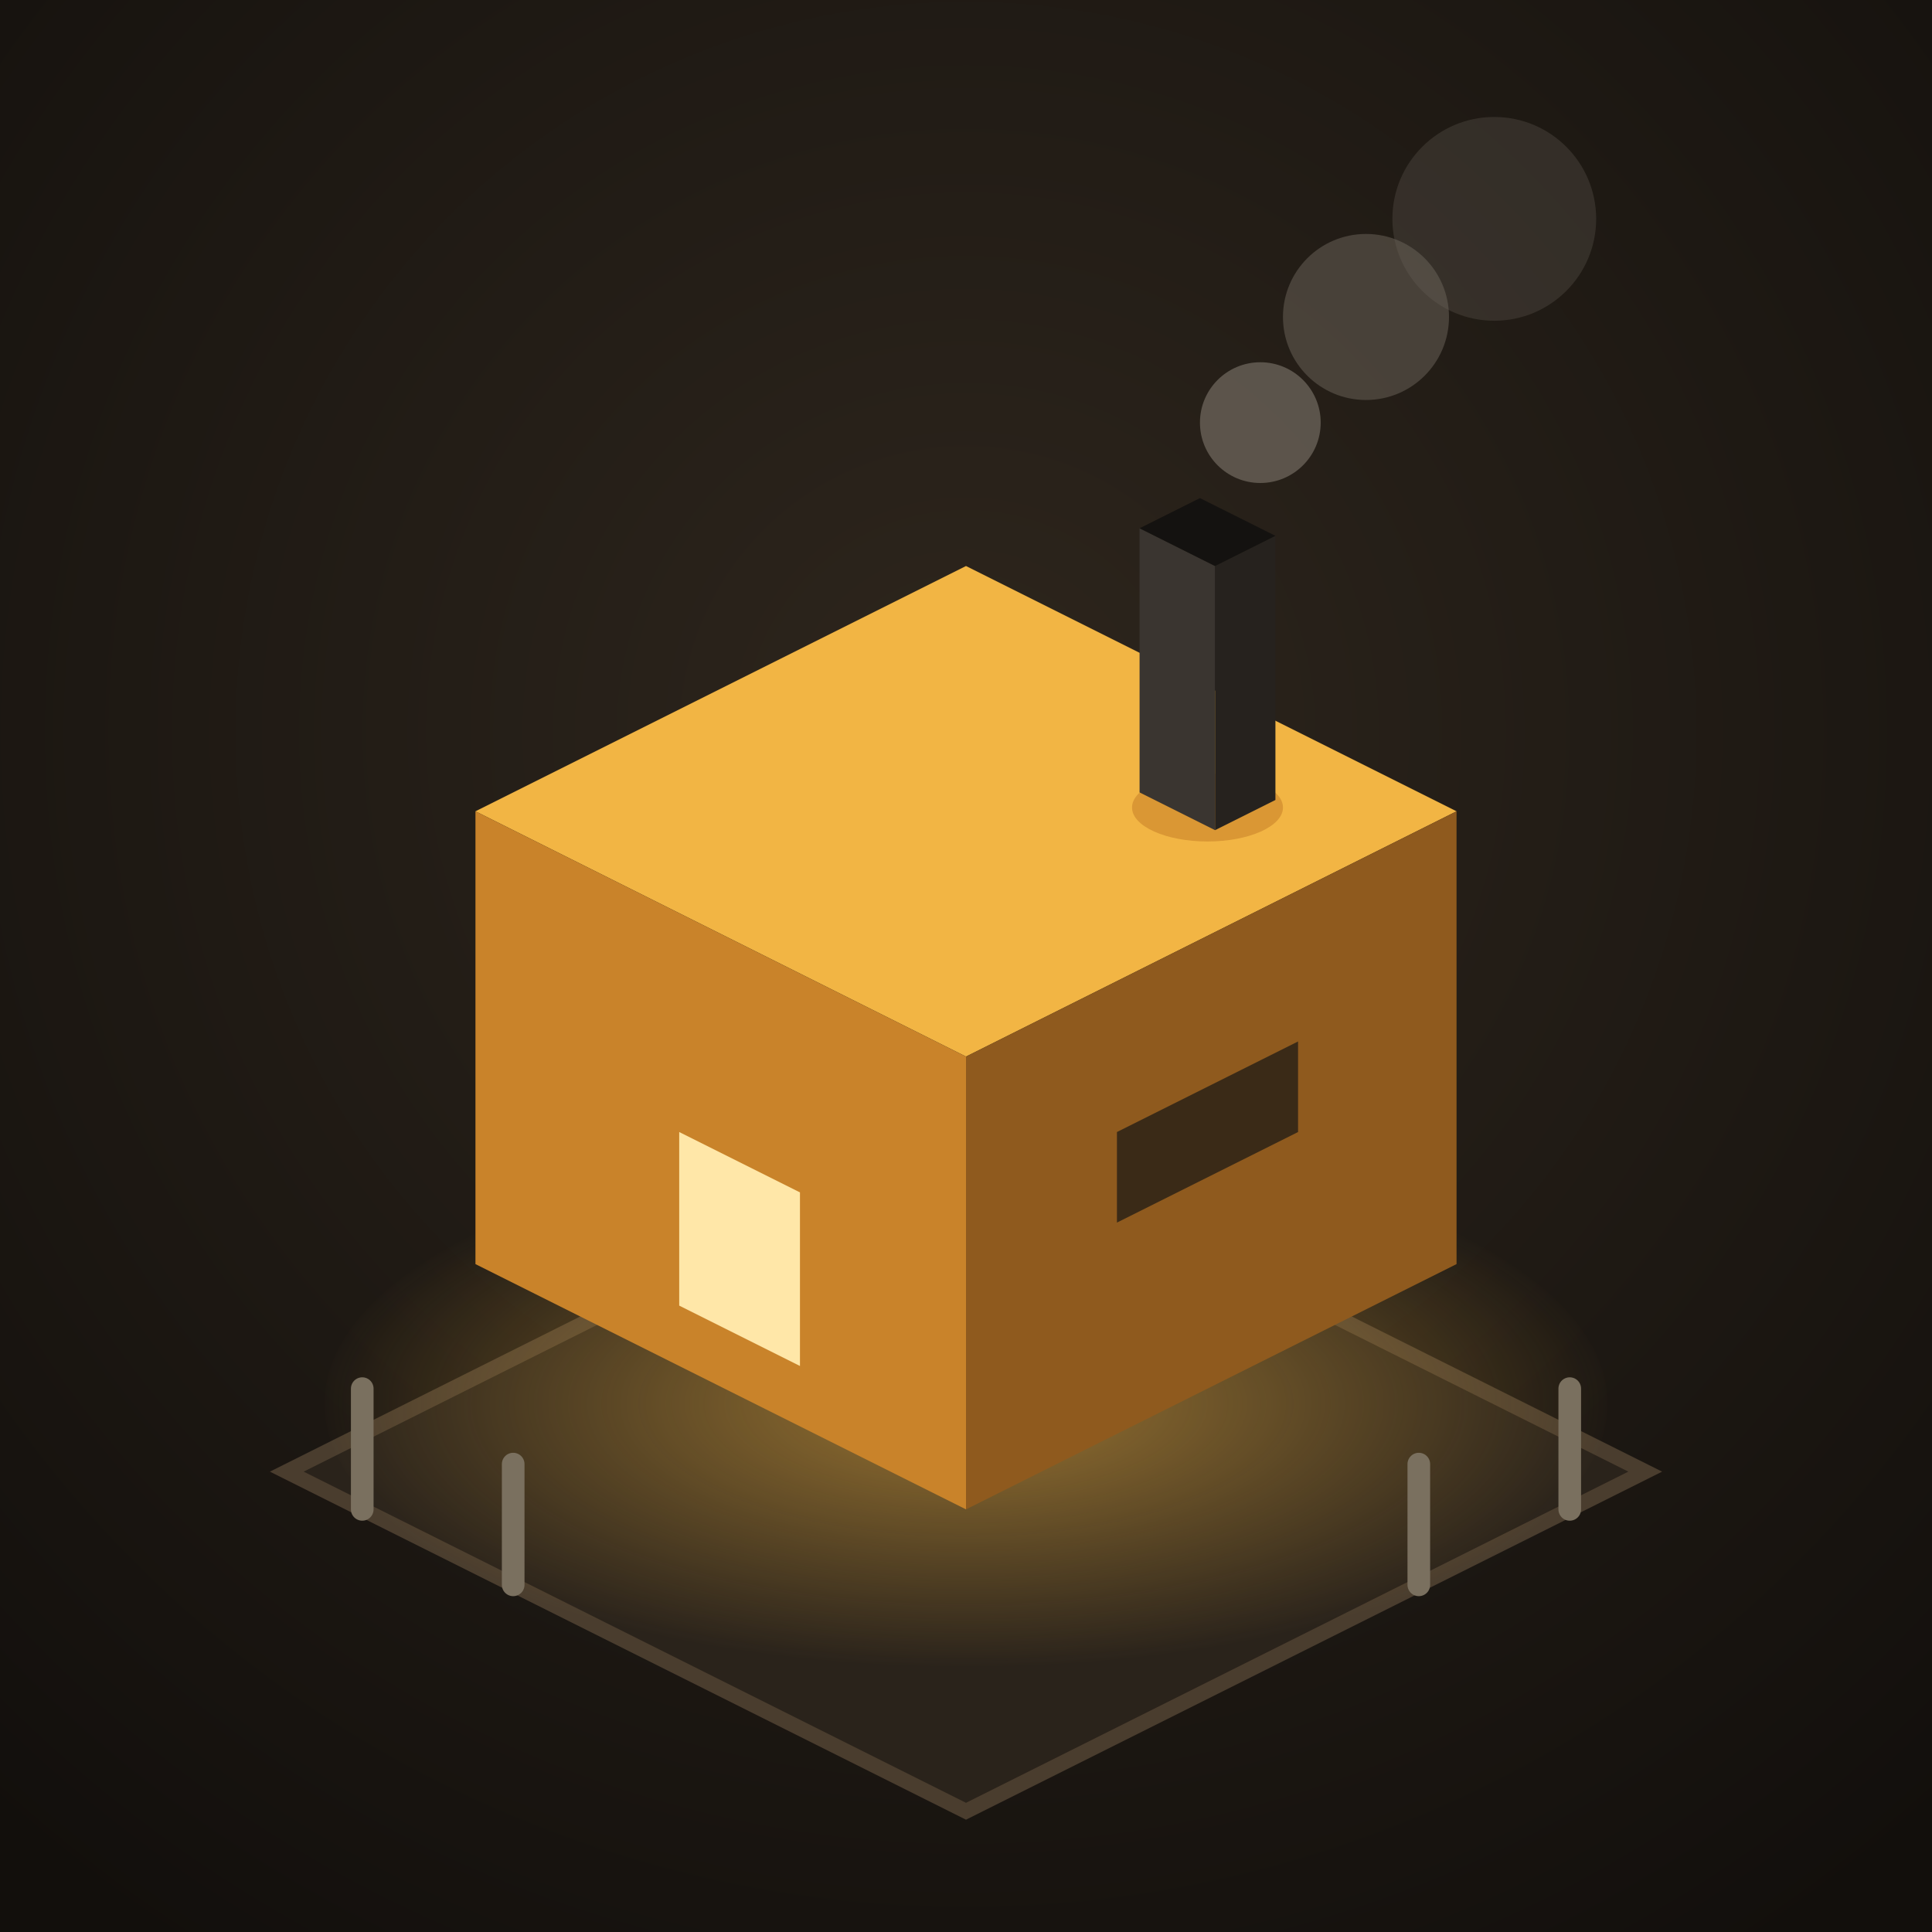
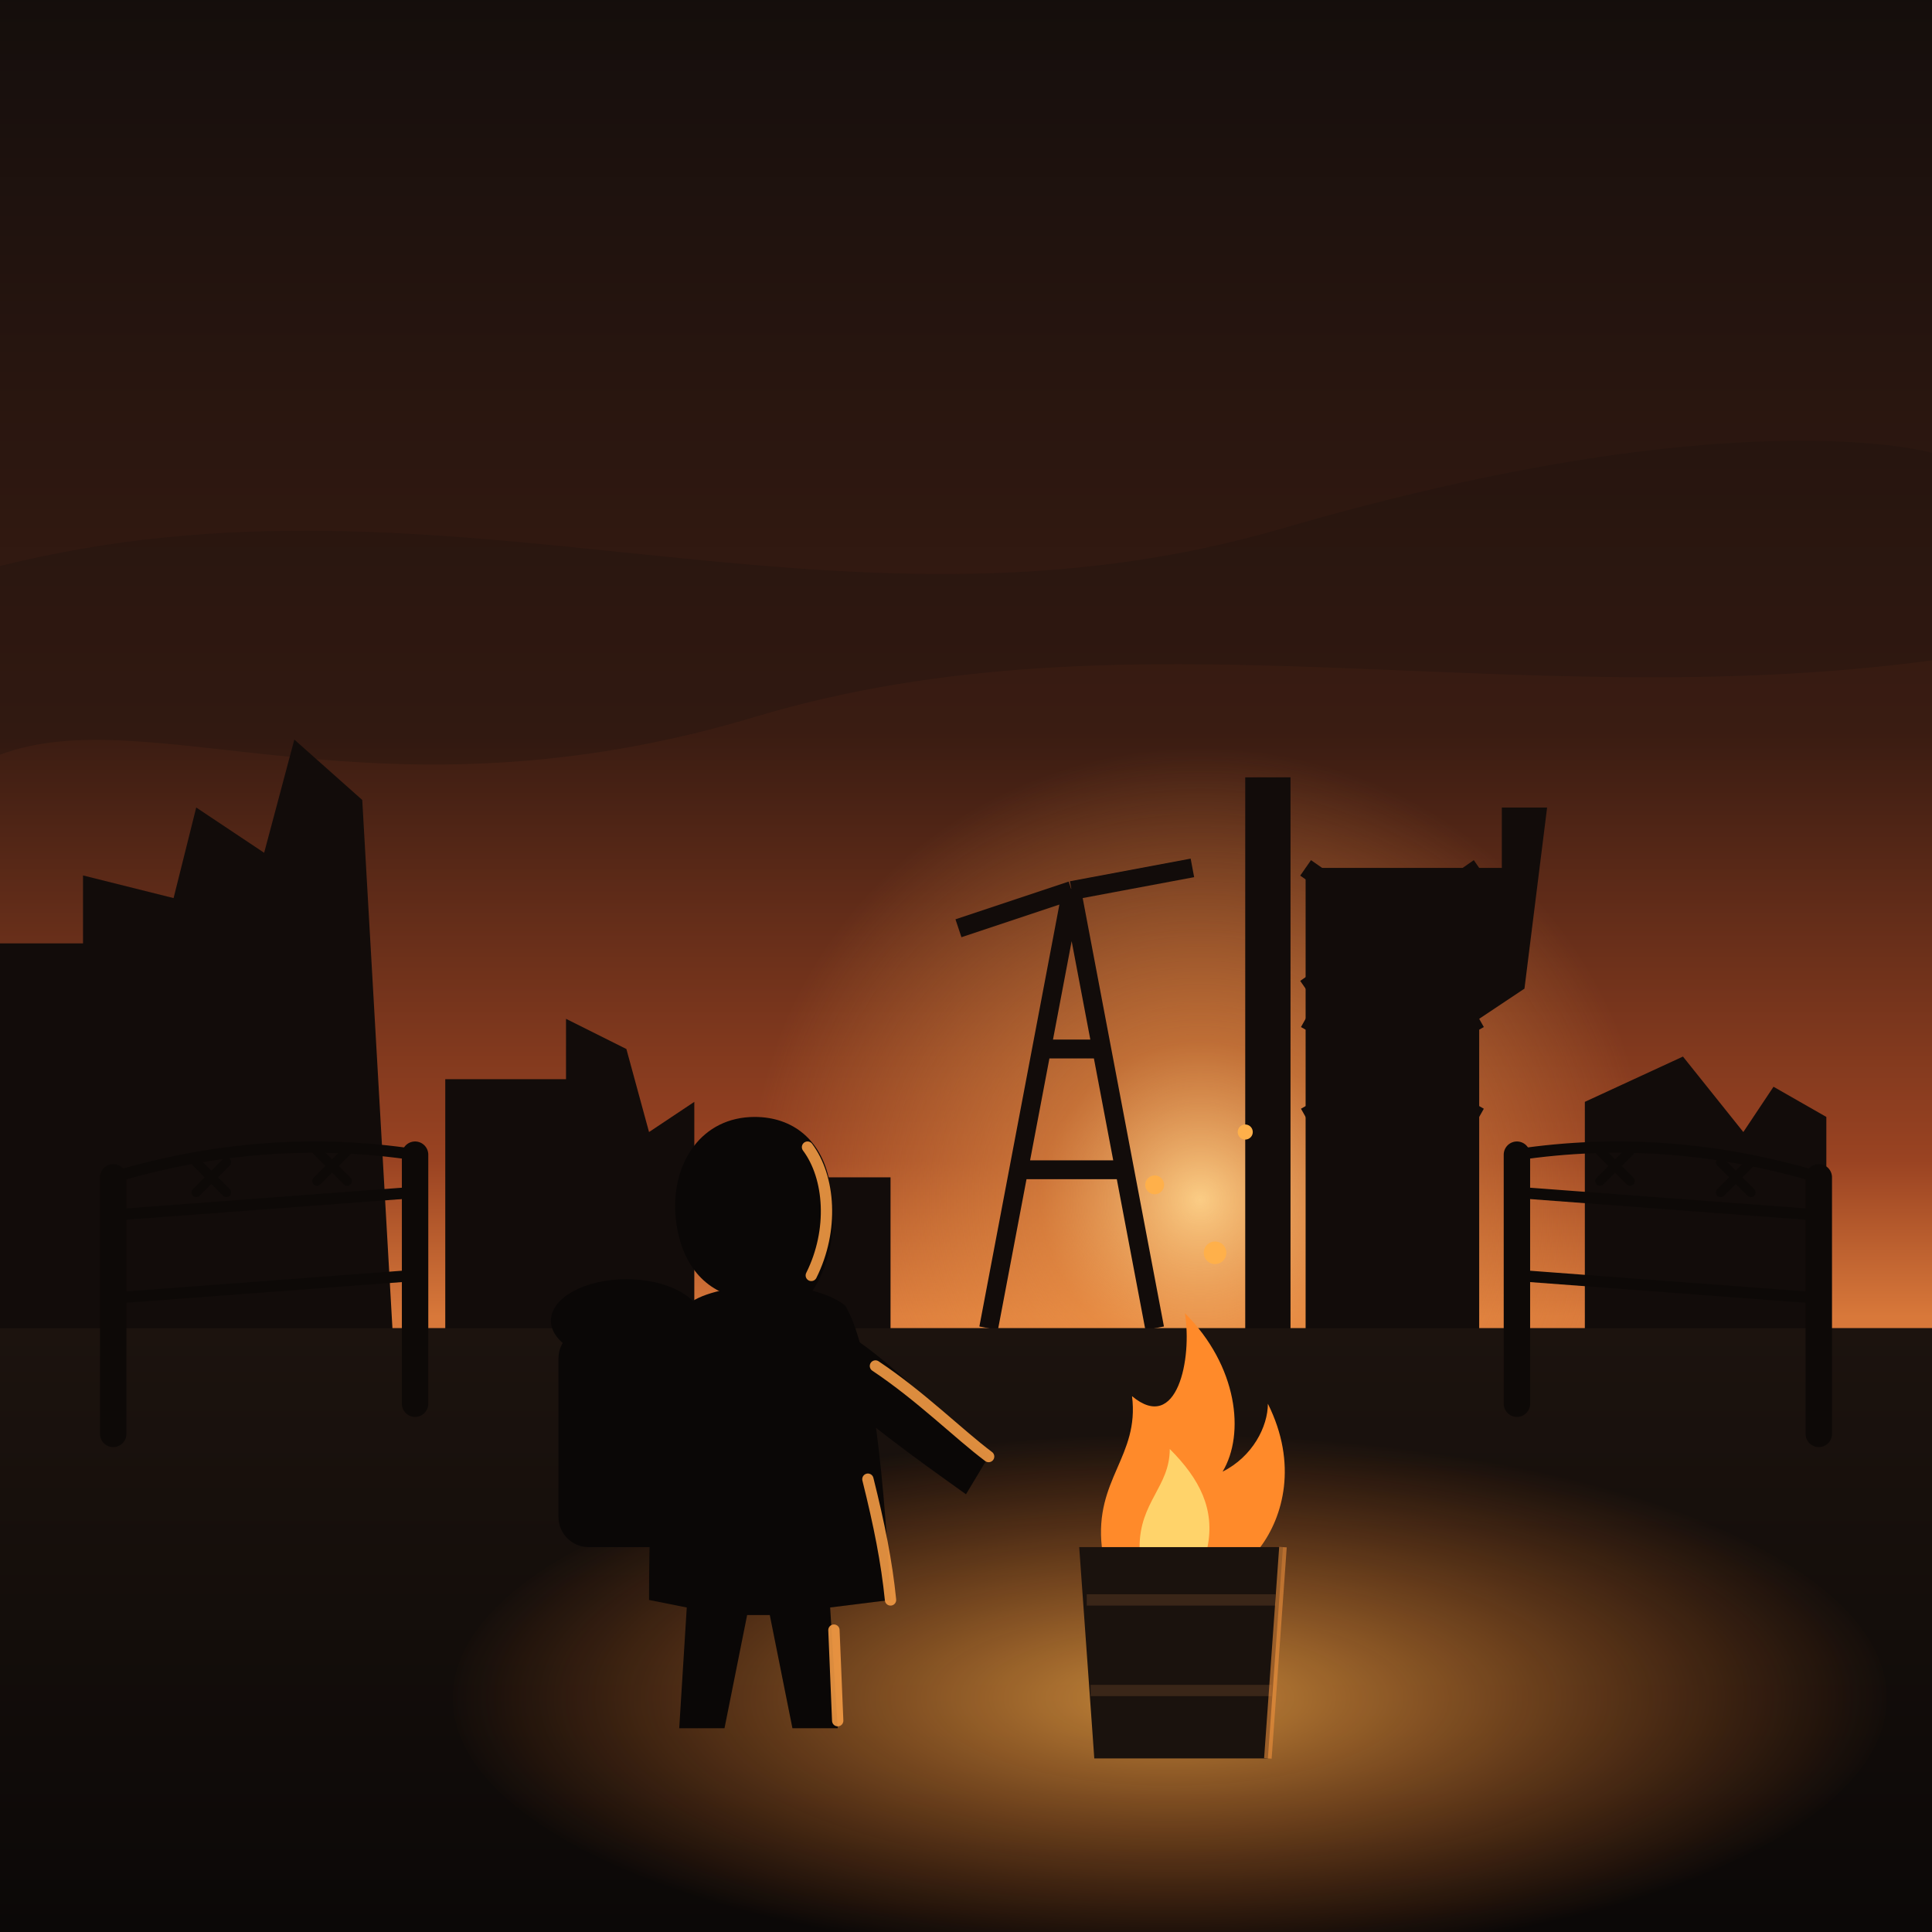
<svg xmlns="http://www.w3.org/2000/svg" viewBox="0 0 512 512">
  <defs>
-     <radialGradient id="bg" cx="50%" cy="38%" r="75%">
-       <stop offset="0" stop-color="#2e261d" />
-       <stop offset="1" stop-color="#120f0c" />
+     <linearGradient id="sky" x1="0" y1="0" x2="0" y2="1">
+       <stop offset="0" stop-color="#140e0c" />
+       <stop offset="0.38" stop-color="#3a1c12" />
+       <stop offset="0.6" stop-color="#9a4322" />
+       <stop offset="0.68" stop-color="#d8783a" />
+     </linearGradient>
+     <radialGradient id="sun" cx="0.5" cy="0.5" r="0.5">
+       <stop offset="0" stop-color="#ffd38a" stop-opacity="0.95" />
+       <stop offset="0.35" stop-color="#f29a4a" stop-opacity="0.55" />
+       <stop offset="1" stop-color="#f29a4a" stop-opacity="0" />
    </radialGradient>
-     <radialGradient id="glow" cx="50%" cy="50%" r="50%">
-       <stop offset="0" stop-color="#f2b544" stop-opacity="0.55" />
-       <stop offset="1" stop-color="#f2b544" stop-opacity="0" />
+     <radialGradient id="fireglow" cx="0.5" cy="0.5" r="0.5">
+       <stop offset="0" stop-color="#ffb04a" stop-opacity="0.75" />
+       <stop offset="1" stop-color="#ff7a2a" stop-opacity="0" />
    </radialGradient>
+     <linearGradient id="ground" x1="0" y1="0" x2="0" y2="1">
+       <stop offset="0" stop-color="#1c130e" />
+       <stop offset="1" stop-color="#0b0807" />
+     </linearGradient>
  </defs>
-   <rect width="512" height="512" fill="url(#bg)" />
-   <path d="M256 300 L436 390 L256 480 L76 390 Z" fill="#2a231b" stroke="#4a3d2e" stroke-width="4" />
-   <ellipse cx="256" cy="372" rx="170" ry="70" fill="url(#glow)" />
-   <path d="M256 150 L386 215 L256 280 L126 215 Z" fill="#f2b544" />
-   <path d="M126 215 L256 280 L256 400 L126 335 Z" fill="#c9832a" />
-   <path d="M386 215 L256 280 L256 400 L386 335 Z" fill="#8f5a1e" />
-   <path d="M180 300 L212 316 L212 362 L180 346 Z" fill="#ffe7a8" />
-   <path d="M296 300 L344 276 L344 300 L296 324 Z" fill="#3a2a17" />
-   <ellipse cx="320" cy="214" rx="20" ry="9" fill="#c9832a" opacity="0.6" />
-   <path d="M302 210 L322 220 L322 150 L302 140 Z" fill="#3a3530" />
-   <path d="M322 220 L338 212 L338 142 L322 150 Z" fill="#26221e" />
-   <path d="M302 140 L318 132 L338 142 L322 150 Z" fill="#141210" />
-   <circle cx="334" cy="112" r="16" fill="#6d665c" opacity="0.75" />
-   <circle cx="362" cy="84" r="22" fill="#6d665c" opacity="0.5" />
-   <circle cx="396" cy="58" r="27" fill="#6d665c" opacity="0.28" />
-   <g stroke="#7a705f" stroke-width="6" stroke-linecap="round">
-     <path d="M96 400 L96 368" />
-     <path d="M136 420 L136 388" />
-     <path d="M416 400 L416 368" />
-     <path d="M376 420 L376 388" />
+   <rect width="512" height="512" fill="url(#sky)" />
+   <path d="M0 150 C 120 120, 220 175, 340 140 S 512 120, 512 120 L512 175 C 400 190, 300 160, 200 190 S 40 185, 0 200 Z" fill="#1a110d" opacity="0.3" />
+   <circle cx="318" cy="318" r="120" fill="url(#sun)" />
+   <path fill="#120c0a" d="     M0 352 L0 250 L22 250 L22 232 L46 238 L52 214 L70 226 L78 196 L96 212 L104 352     L118 352 L118 286 L150 286 L150 270 L166 278 L172 300 L184 292 L184 352     L214 352 L214 312 L236 312 L236 352     L330 352 L330 206 L342 206 L342 352 L346 352 L346 230 L398 230 L398 214 L410 214 L404 262 L392 270 L392 352     L420 352 L420 292 L446 280 L462 300 L470 288 L484 296 L484 352     L512 352 L512 512 L0 512 Z" />
+   <g stroke="#120c0a" stroke-width="5" fill="none">
+     <path d="M346 262 L392 230 M346 230 L392 262 M346 296 L392 270 M346 270 L392 296" />
+     <path d="M262 352 L284 236 L306 352 M270 310 L298 310 M276 278 L292 278 M284 236 L254 246 M284 236 L316 230" />
+   </g>
+   <path d="M0 352 L512 352 L512 512 L0 512 Z" fill="url(#ground)" />
+   <g stroke="#0d0907" stroke-linecap="round">
+     <g stroke-width="7">
+       <path d="M30 380 L30 312" />
+       <path d="M110 372 L110 306" />
+       <path d="M402 372 L402 306" />
+       <path d="M482 380 L482 312" />
+     </g>
+     <g stroke-width="3" fill="none">
+       <path d="M30 322 L110 316 M402 316 L482 322" />
+       <path d="M30 344 L110 338 M402 338 L482 344" />
+       <path d="M30 312 Q 70 300 110 306 M402 306 Q 442 300 482 312" />
+     </g>
+     <g stroke-width="2.5">
+       <path d="M52 316 l8 -8 M52 308 l8 8 M84 313 l8 -8 M84 305 l8 8 M424 313 l8 -8 M424 305 l8 8 M456 316 l8 -8 M456 308 l8 8" />
+     </g>
+   </g>
+   <ellipse cx="310" cy="450" rx="190" ry="70" fill="url(#fireglow)" />
+   <g fill="#0a0706">
+     <ellipse cx="166" cy="350" rx="20" ry="11" />
+     <rect x="148" y="352" width="34" height="58" rx="8" />
+     <path d="M200 296 C 186 296, 178 308, 179 322 C 180 334, 186 342, 196 344 L 214 344 C 220 336, 222 326, 220 314 C 218 302, 210 296, 200 296 Z" />
+     <path d="M182 346 C 188 340, 214 338, 224 346 C 230 356, 234 384, 236 424 L 220 426 L 222 458 L 210 458 L 204 428 L 198 428 L 192 458 L 180 458 L 182 426 L 172 424 C 172 392, 174 360, 182 346 Z" />
+     <path d="M222 352 C 236 360, 248 374, 262 386 L 256 396 C 242 386, 228 376, 218 366 Z" />
+   </g>
+   <g stroke="#f39a44" stroke-width="3" fill="none" stroke-linecap="round" opacity="0.9">
+     <path d="M214 304 C 220 312, 221 326, 215 338" />
+     <path d="M232 362 C 244 370, 254 380, 262 386" />
+     <path d="M230 392 C 233 404, 235 414, 236 424" />
+     <path d="M221 432 L 222 456" />
+   </g>
+   <path d="M286 410 L340 410 L336 466 L290 466 Z" fill="#1a120d" />
+   <path d="M288 424 L338 424 M289 448 L337 448" stroke="#3a2618" stroke-width="3" />
+   <path d="M340 410 L336 466" stroke="#f0913c" stroke-width="2" opacity="0.6" />
+   <path fill="#ff8a2a" d="M292 410 C 290 392, 302 386, 300 370 C 312 380, 316 360, 314 348 C 328 362, 330 380, 324 390 C 332 386, 336 378, 336 372 C 344 388, 340 402, 334 410 Z" />
+   <path fill="#ffd36a" d="M302 410 C 302 398, 310 394, 310 384 C 318 392, 322 400, 320 410 Z" />
+   <g fill="#ffb04a">
+     <circle cx="322" cy="332" r="3" />
+     <circle cx="306" cy="314" r="2.5" />
+     <circle cx="330" cy="300" r="2" />
  </g>
</svg>
